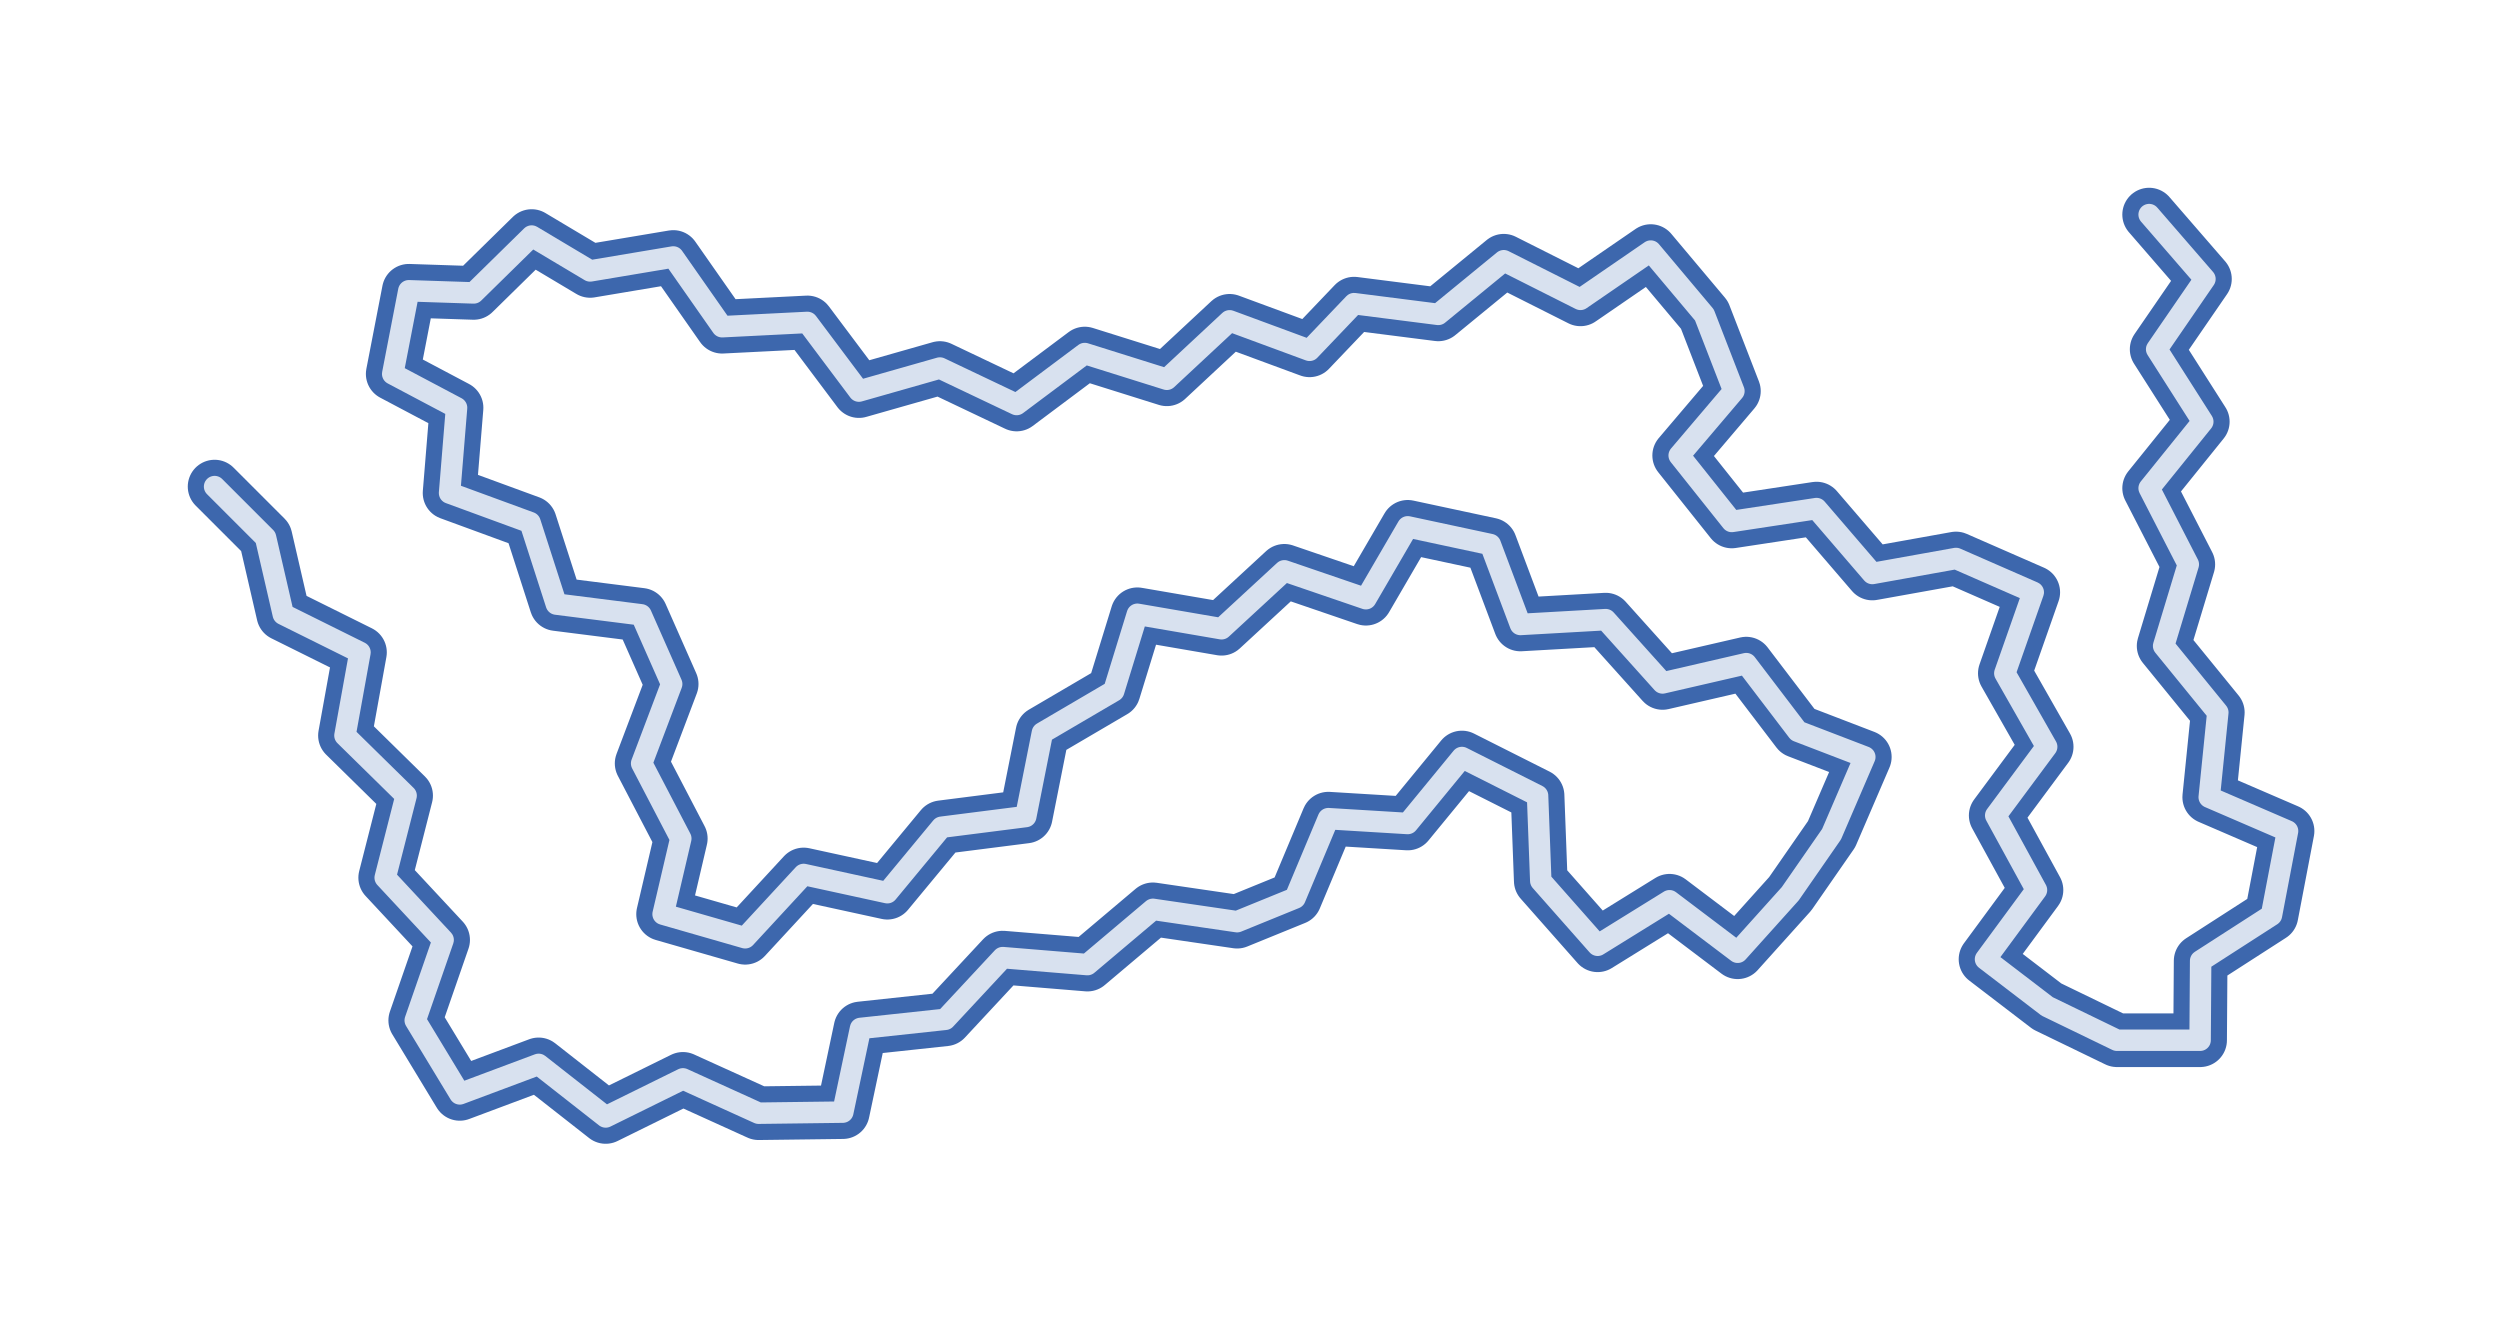
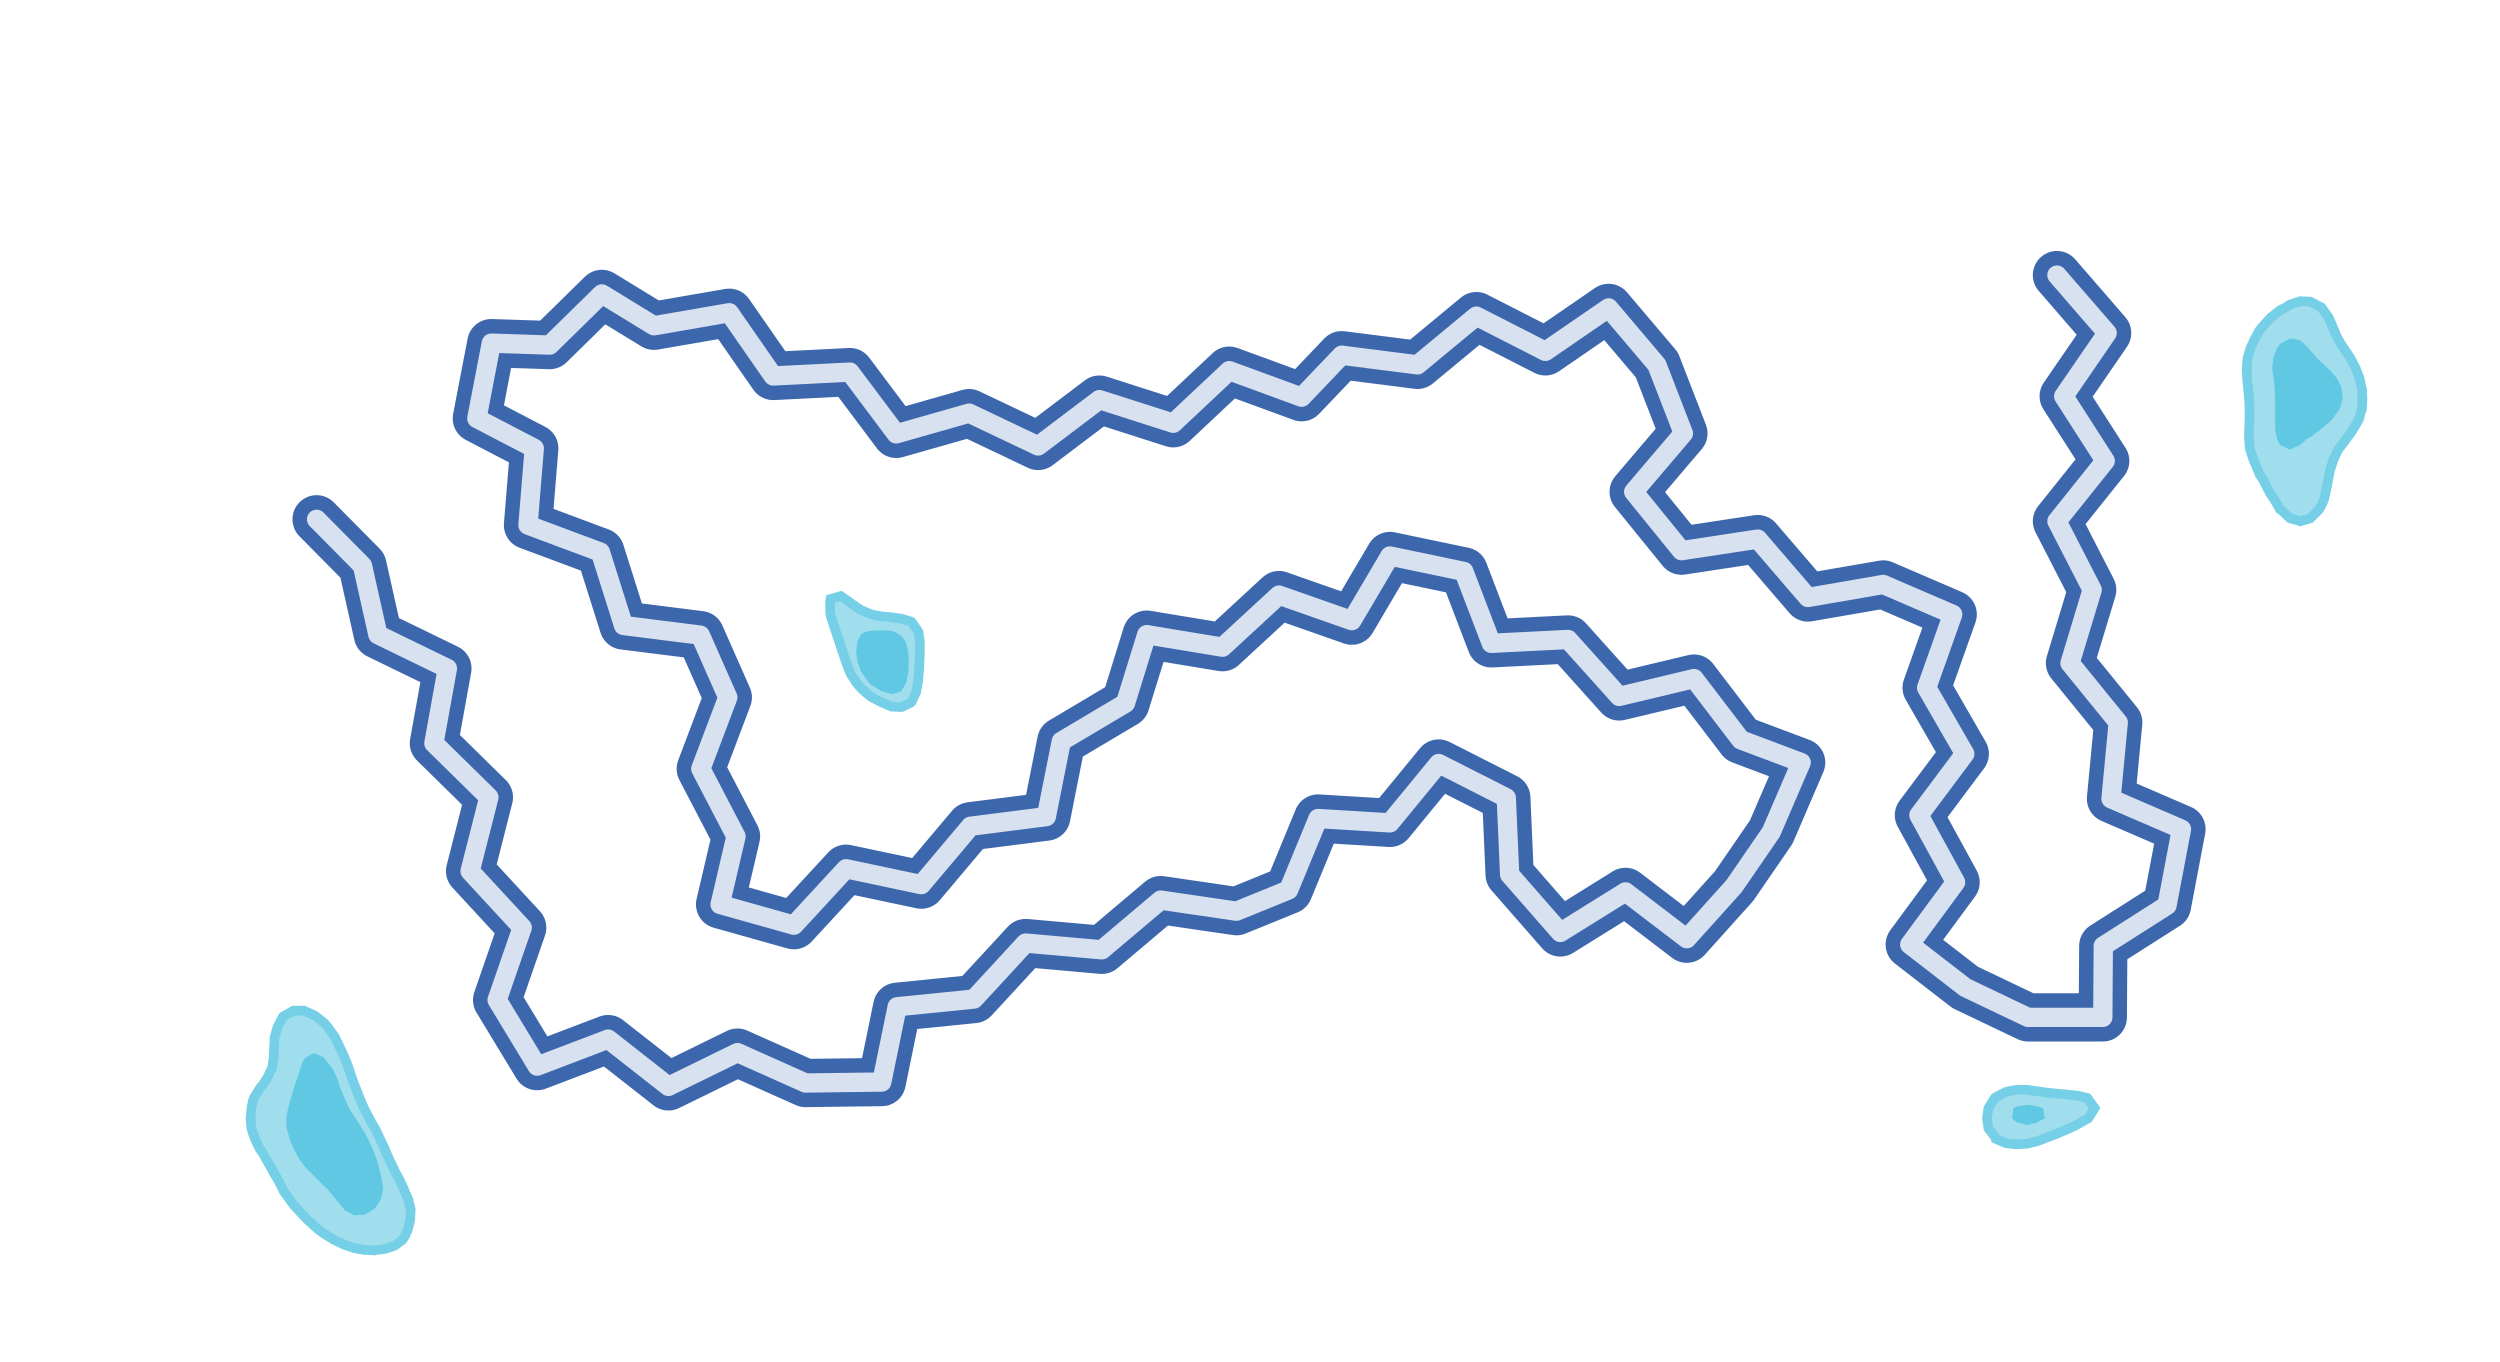
- <svg xmlns="http://www.w3.org/2000/svg" width="46.6" height="24.8" viewBox="0 0 46.6 24.8">
+ <svg xmlns="http://www.w3.org/2000/svg" width="51.8" height="28.2" viewBox="0 0 51.8 28.2">
  <g id="7P66" data-chains="A">
-     <polyline points="4.00,9.07 4.95,10.02 5.28,11.45 6.71,12.16 6.43,13.71 7.57,14.83 7.18,16.36 8.26,17.52 7.74,19.02 8.57,20.39 10.04,19.84 11.29,20.82 12.73,20.11 14.14,20.75 15.71,20.73 16.04,19.17 17.62,19.00 18.69,17.85 20.27,17.98 21.49,16.95 23.06,17.18 24.14,16.74 24.76,15.26 26.24,15.35 27.25,14.12 28.66,14.83 28.72,16.42 29.78,17.62 31.12,16.79 32.39,17.75 33.37,16.66 34.14,15.55 34.76,14.11 33.51,13.63 32.55,12.37 30.99,12.73 29.93,11.55 28.34,11.64 27.78,10.15 26.24,9.82 25.46,11.16 23.94,10.64 22.77,11.72 21.20,11.45 20.76,12.88 19.43,13.66 19.12,15.22 17.55,15.42 16.54,16.64 14.98,16.30 13.89,17.48 12.36,17.04 12.69,15.63 11.96,14.23 12.52,12.75 11.95,11.46 10.37,11.26 9.88,9.74 8.38,9.19 8.51,7.60 7.32,6.97 7.62,5.42 8.83,5.46 9.91,4.40 11.00,5.05 12.55,4.79 13.46,6.09 15.05,6.01 16.01,7.29 17.52,6.86 18.95,7.54 20.22,6.59 21.75,7.07 22.92,5.98 24.41,6.53 25.24,5.66 26.81,5.86 28.03,4.86 29.46,5.58 30.77,4.68 31.77,5.87 32.32,7.29 31.30,8.49 32.28,9.72 33.86,9.48 34.90,10.69 36.46,10.41 37.90,11.04 37.37,12.55 38.15,13.92 37.20,15.20 37.96,16.59 37.01,17.88 38.16,18.76 39.46,19.39 41.01,19.39 41.02,17.91 42.34,17.06 42.64,15.49 41.18,14.86 41.34,13.28 40.33,12.04 40.79,10.52 40.06,9.10 41.06,7.86 40.20,6.51 41.10,5.20 40.06,4.00" fill="none" stroke="#3d67ad" stroke-width="1.00" stroke-linejoin="round" stroke-linecap="round" />
-     <polyline points="4.00,9.07 4.95,10.02 5.28,11.45 6.71,12.16 6.43,13.71 7.57,14.83 7.18,16.36 8.26,17.52 7.74,19.02 8.57,20.39 10.04,19.84 11.29,20.82 12.73,20.11 14.14,20.75 15.71,20.73 16.04,19.17 17.62,19.00 18.69,17.85 20.27,17.98 21.49,16.95 23.06,17.18 24.14,16.74 24.76,15.26 26.24,15.35 27.25,14.12 28.66,14.83 28.72,16.42 29.78,17.62 31.12,16.79 32.39,17.75 33.37,16.66 34.14,15.55 34.76,14.11 33.51,13.63 32.55,12.37 30.99,12.73 29.93,11.55 28.34,11.64 27.78,10.15 26.24,9.82 25.46,11.16 23.94,10.64 22.77,11.72 21.20,11.45 20.76,12.88 19.43,13.66 19.12,15.22 17.55,15.42 16.54,16.64 14.98,16.30 13.89,17.48 12.36,17.04 12.69,15.63 11.96,14.23 12.52,12.75 11.95,11.46 10.37,11.26 9.88,9.74 8.38,9.19 8.51,7.60 7.32,6.97 7.62,5.42 8.83,5.46 9.91,4.40 11.00,5.05 12.55,4.79 13.46,6.09 15.05,6.01 16.01,7.29 17.52,6.86 18.95,7.54 20.22,6.59 21.75,7.07 22.92,5.98 24.41,6.53 25.24,5.66 26.81,5.86 28.03,4.86 29.46,5.58 30.77,4.68 31.77,5.87 32.32,7.29 31.30,8.49 32.28,9.72 33.86,9.48 34.90,10.69 36.46,10.41 37.90,11.04 37.37,12.55 38.15,13.92 37.20,15.20 37.96,16.59 37.01,17.88 38.16,18.76 39.46,19.39 41.01,19.39 41.02,17.91 42.34,17.06 42.64,15.49 41.18,14.86 41.34,13.28 40.33,12.04 40.79,10.52 40.06,9.10 41.06,7.86 40.20,6.51 41.10,5.20 40.06,4.00" fill="none" stroke="#d8e1ef" stroke-width="0.40" stroke-linejoin="round" stroke-linecap="round" />
+     <path class="density" d="M5.24,23.48 L5.21,23.38 L5.19,23.17 L5.21,22.96 L5.24,22.81 L5.26,22.75 L5.39,22.54 L5.45,22.47 L5.54,22.33 L5.64,22.12 L5.66,21.99 L5.67,21.91 L5.68,21.70 L5.69,21.49 L5.75,21.28 L5.86,21.07 L5.87,21.06 L6.08,20.94 L6.29,20.94 L6.50,21.03 L6.56,21.07 L6.71,21.19 L6.79,21.28 L6.92,21.46 L6.94,21.49 L7.04,21.70 L7.13,21.89 L7.14,21.91 L7.22,22.12 L7.29,22.33 L7.34,22.47 L7.37,22.54 L7.45,22.75 L7.54,22.96 L7.55,22.98 L7.65,23.17 L7.76,23.37 L7.77,23.38 L7.87,23.59 L7.97,23.80 L7.97,23.81 L8.06,24.01 L8.16,24.22 L8.18,24.27 L8.27,24.43 L8.37,24.64 L8.39,24.70 L8.46,24.85 L8.51,25.06 L8.50,25.27 L8.45,25.48 L8.39,25.61 L8.34,25.69 L8.18,25.81 L7.97,25.88 L7.79,25.90 L7.76,25.91 L7.61,25.90 L7.55,25.90 L7.34,25.86 L7.13,25.79 L6.92,25.69 L6.92,25.69 L6.71,25.56 L6.60,25.48 L6.50,25.39 L6.37,25.27 L6.29,25.19 L6.17,25.06 L6.08,24.96 L6.00,24.85 L5.87,24.67 L5.86,24.64 L5.75,24.43 L5.66,24.28 L5.63,24.22 L5.51,24.01 L5.45,23.90 L5.38,23.80 L5.28,23.59 L5.24,23.48 Z M17.21,12.75 L17.20,12.67 L17.20,12.46 L17.21,12.41 L17.42,12.35 L17.58,12.46 L17.63,12.50 L17.84,12.64 L17.91,12.67 L18.05,12.73 L18.26,12.77 L18.47,12.79 L18.68,12.82 L18.88,12.88 L18.89,12.89 L19.03,13.09 L19.06,13.30 L19.06,13.51 L19.05,13.72 L19.04,13.93 L19.02,14.14 L18.98,14.35 L18.89,14.54 L18.87,14.56 L18.68,14.65 L18.47,14.64 L18.29,14.56 L18.26,14.55 L18.05,14.44 L17.94,14.35 L17.84,14.26 L17.74,14.14 L17.63,13.97 L17.61,13.93 L17.53,13.72 L17.46,13.51 L17.42,13.40 L17.39,13.30 L17.32,13.09 L17.25,12.88 L17.21,12.75 Z M41.36,23.60 L41.36,23.59 L41.20,23.38 L41.17,23.17 L41.20,22.96 L41.33,22.75 L41.36,22.73 L41.57,22.62 L41.78,22.58 L41.99,22.58 L42.20,22.61 L42.41,22.64 L42.62,22.66 L42.83,22.68 L43.04,22.70 L43.25,22.75 L43.25,22.75 L43.40,22.96 L43.27,23.17 L43.25,23.18 L43.04,23.30 L42.88,23.38 L42.83,23.40 L42.62,23.49 L42.41,23.57 L42.36,23.59 L42.20,23.65 L41.99,23.70 L41.78,23.71 L41.57,23.69 L41.36,23.60 Z M46.61,9.24 L46.60,9.10 L46.60,8.89 L46.61,8.69 L46.61,8.68 L46.61,8.47 L46.61,8.45 L46.60,8.26 L46.58,8.05 L46.56,7.84 L46.55,7.63 L46.57,7.42 L46.61,7.28 L46.63,7.21 L46.73,7.00 L46.82,6.84 L46.86,6.79 L47.03,6.60 L47.05,6.58 L47.24,6.43 L47.36,6.37 L47.45,6.31 L47.66,6.24 L47.87,6.25 L48.08,6.36 L48.10,6.37 L48.25,6.58 L48.29,6.67 L48.34,6.79 L48.43,7.00 L48.50,7.12 L48.56,7.21 L48.70,7.42 L48.71,7.44 L48.81,7.63 L48.89,7.84 L48.92,7.99 L48.94,8.05 L48.95,8.26 L48.94,8.47 L48.92,8.52 L48.88,8.68 L48.76,8.89 L48.71,8.97 L48.61,9.10 L48.50,9.25 L48.45,9.31 L48.35,9.52 L48.29,9.71 L48.28,9.73 L48.24,9.94 L48.20,10.15 L48.15,10.36 L48.08,10.51 L48.04,10.57 L47.87,10.74 L47.74,10.78 L47.66,10.80 L47.60,10.78 L47.45,10.74 L47.27,10.57 L47.24,10.55 L47.13,10.36 L47.03,10.21 L47.00,10.15 L46.89,9.94 L46.82,9.83 L46.78,9.73 L46.69,9.52 L46.62,9.31 L46.61,9.24 Z" fill="#a0deee" fill-rule="evenodd" stroke="#75cfe6" stroke-width="0.2" />
+     <path class="density" d="M6.08,23.80 L6.00,23.59 L5.94,23.38 L5.93,23.17 L5.97,22.96 L6.03,22.75 L6.08,22.58 L6.09,22.54 L6.16,22.33 L6.23,22.12 L6.29,21.96 L6.34,21.91 L6.50,21.82 L6.71,21.91 L6.71,21.91 L6.87,22.12 L6.92,22.20 L6.98,22.33 L7.05,22.54 L7.13,22.73 L7.14,22.75 L7.23,22.96 L7.34,23.13 L7.37,23.17 L7.50,23.38 L7.55,23.46 L7.62,23.59 L7.72,23.80 L7.76,23.90 L7.80,24.01 L7.86,24.22 L7.91,24.43 L7.94,24.64 L7.89,24.85 L7.76,25.05 L7.74,25.06 L7.55,25.17 L7.34,25.18 L7.13,25.07 L7.13,25.06 L6.96,24.85 L6.92,24.81 L6.79,24.64 L6.71,24.57 L6.57,24.43 L6.50,24.36 L6.36,24.22 L6.29,24.14 L6.20,24.01 L6.08,23.80 L6.08,23.80 Z M17.84,13.92 L17.77,13.72 L17.74,13.51 L17.76,13.30 L17.84,13.14 L17.94,13.09 L18.05,13.07 L18.26,13.06 L18.47,13.07 L18.53,13.09 L18.68,13.18 L18.77,13.30 L18.82,13.51 L18.83,13.72 L18.82,13.93 L18.78,14.14 L18.68,14.32 L18.60,14.35 L18.47,14.38 L18.37,14.35 L18.26,14.32 L18.05,14.19 L18.00,14.14 L17.85,13.93 L17.84,13.92 Z M41.78,23.25 L41.69,23.17 L41.72,22.96 L41.78,22.93 L41.99,22.89 L42.20,22.92 L42.33,22.96 L42.37,23.17 L42.20,23.26 L41.99,23.31 L41.78,23.25 Z M47.24,9.22 L47.18,9.10 L47.14,8.89 L47.14,8.68 L47.14,8.47 L47.14,8.26 L47.13,8.05 L47.11,7.84 L47.08,7.63 L47.10,7.42 L47.18,7.21 L47.24,7.13 L47.45,7.01 L47.66,7.05 L47.83,7.21 L47.87,7.26 L48.01,7.42 L48.08,7.49 L48.23,7.63 L48.29,7.68 L48.42,7.84 L48.50,7.99 L48.52,8.05 L48.54,8.26 L48.50,8.40 L48.48,8.47 L48.33,8.68 L48.29,8.72 L48.09,8.89 L48.08,8.90 L47.87,9.06 L47.79,9.10 L47.66,9.22 L47.46,9.31 L47.45,9.32 L47.44,9.31 L47.24,9.22 Z" fill="#60c8e2" fill-rule="evenodd" />
+     <polyline points="6.56,10.76 7.51,11.72 7.83,13.15 9.27,13.85 8.99,15.40 10.13,16.52 9.74,18.05 10.82,19.22 10.30,20.72 11.13,22.09 12.60,21.53 13.85,22.51 15.28,21.81 16.69,22.44 18.27,22.42 18.59,20.86 20.18,20.70 21.25,19.54 22.83,19.68 24.05,18.65 25.62,18.88 26.70,18.44 27.31,16.96 28.80,17.05 29.81,15.82 31.21,16.53 31.28,18.12 32.33,19.32 33.68,18.48 34.95,19.45 35.93,18.36 36.70,17.24 37.32,15.80 36.07,15.33 35.10,14.06 33.55,14.43 32.49,13.25 30.90,13.33 30.33,11.84 28.80,11.52 28.01,12.86 26.50,12.33 25.33,13.41 23.76,13.15 23.32,14.57 21.99,15.36 21.68,16.92 20.11,17.12 19.09,18.33 17.53,18.00 16.45,19.17 14.92,18.74 15.25,17.33 14.52,15.93 15.08,14.45 14.51,13.16 12.92,12.96 12.44,11.44 10.94,10.88 11.07,9.29 9.88,8.67 10.18,7.11 11.39,7.15 12.47,6.09 13.55,6.75 15.11,6.48 16.02,7.79 17.61,7.71 18.57,8.99 20.08,8.56 21.51,9.24 22.78,8.28 24.31,8.77 25.47,7.68 26.97,8.23 27.80,7.36 29.37,7.56 30.59,6.55 32.02,7.28 33.33,6.38 34.33,7.56 34.88,8.98 33.85,10.19 34.84,11.41 36.42,11.17 37.46,12.38 39.02,12.11 40.46,12.73 39.92,14.25 40.71,15.62 39.76,16.89 40.52,18.28 39.57,19.57 40.72,20.46 42.02,21.08 43.57,21.08 43.58,19.60 44.90,18.76 45.20,17.18 43.74,16.55 43.89,14.97 42.89,13.74 43.35,12.22 42.62,10.80 43.62,9.55 42.76,8.21 43.66,6.90 42.62,5.70" fill="none" stroke="#3d67ad" stroke-width="1.00" stroke-linejoin="round" stroke-linecap="round" />
+     <polyline points="6.56,10.76 7.51,11.72 7.83,13.15 9.27,13.85 8.99,15.40 10.13,16.52 9.74,18.05 10.82,19.22 10.30,20.72 11.13,22.09 12.60,21.53 13.85,22.51 15.28,21.81 16.69,22.44 18.27,22.42 18.59,20.86 20.18,20.70 21.25,19.54 22.83,19.68 24.05,18.65 25.62,18.88 26.70,18.44 27.31,16.96 28.80,17.05 29.81,15.82 31.21,16.53 31.28,18.12 32.33,19.32 33.68,18.48 34.95,19.45 35.93,18.36 36.70,17.24 37.32,15.80 36.07,15.33 35.10,14.06 33.55,14.43 32.49,13.25 30.90,13.33 30.33,11.84 28.80,11.52 28.01,12.86 26.50,12.33 25.33,13.41 23.76,13.15 23.32,14.57 21.99,15.36 21.68,16.92 20.11,17.12 19.09,18.33 17.53,18.00 16.45,19.17 14.92,18.74 15.25,17.33 14.52,15.93 15.08,14.45 14.51,13.16 12.92,12.96 12.44,11.44 10.94,10.88 11.07,9.29 9.88,8.67 10.18,7.11 11.39,7.15 12.47,6.09 13.55,6.75 15.11,6.48 16.02,7.79 17.61,7.71 18.57,8.99 20.08,8.56 21.51,9.24 22.78,8.28 24.31,8.77 25.47,7.68 26.97,8.23 27.80,7.36 29.37,7.56 30.59,6.55 32.02,7.28 33.33,6.38 34.33,7.56 34.88,8.98 33.85,10.19 34.84,11.41 36.42,11.17 37.46,12.38 39.02,12.11 40.46,12.73 39.92,14.25 40.71,15.62 39.76,16.89 40.52,18.28 39.57,19.57 40.72,20.46 42.02,21.08 43.57,21.08 43.58,19.60 44.90,18.76 45.20,17.18 43.74,16.55 43.89,14.97 42.89,13.74 43.35,12.22 42.62,10.80 43.62,9.55 42.76,8.21 43.66,6.90 42.62,5.70" fill="none" stroke="#d8e1ef" stroke-width="0.40" stroke-linejoin="round" stroke-linecap="round" />
  </g>
</svg>
